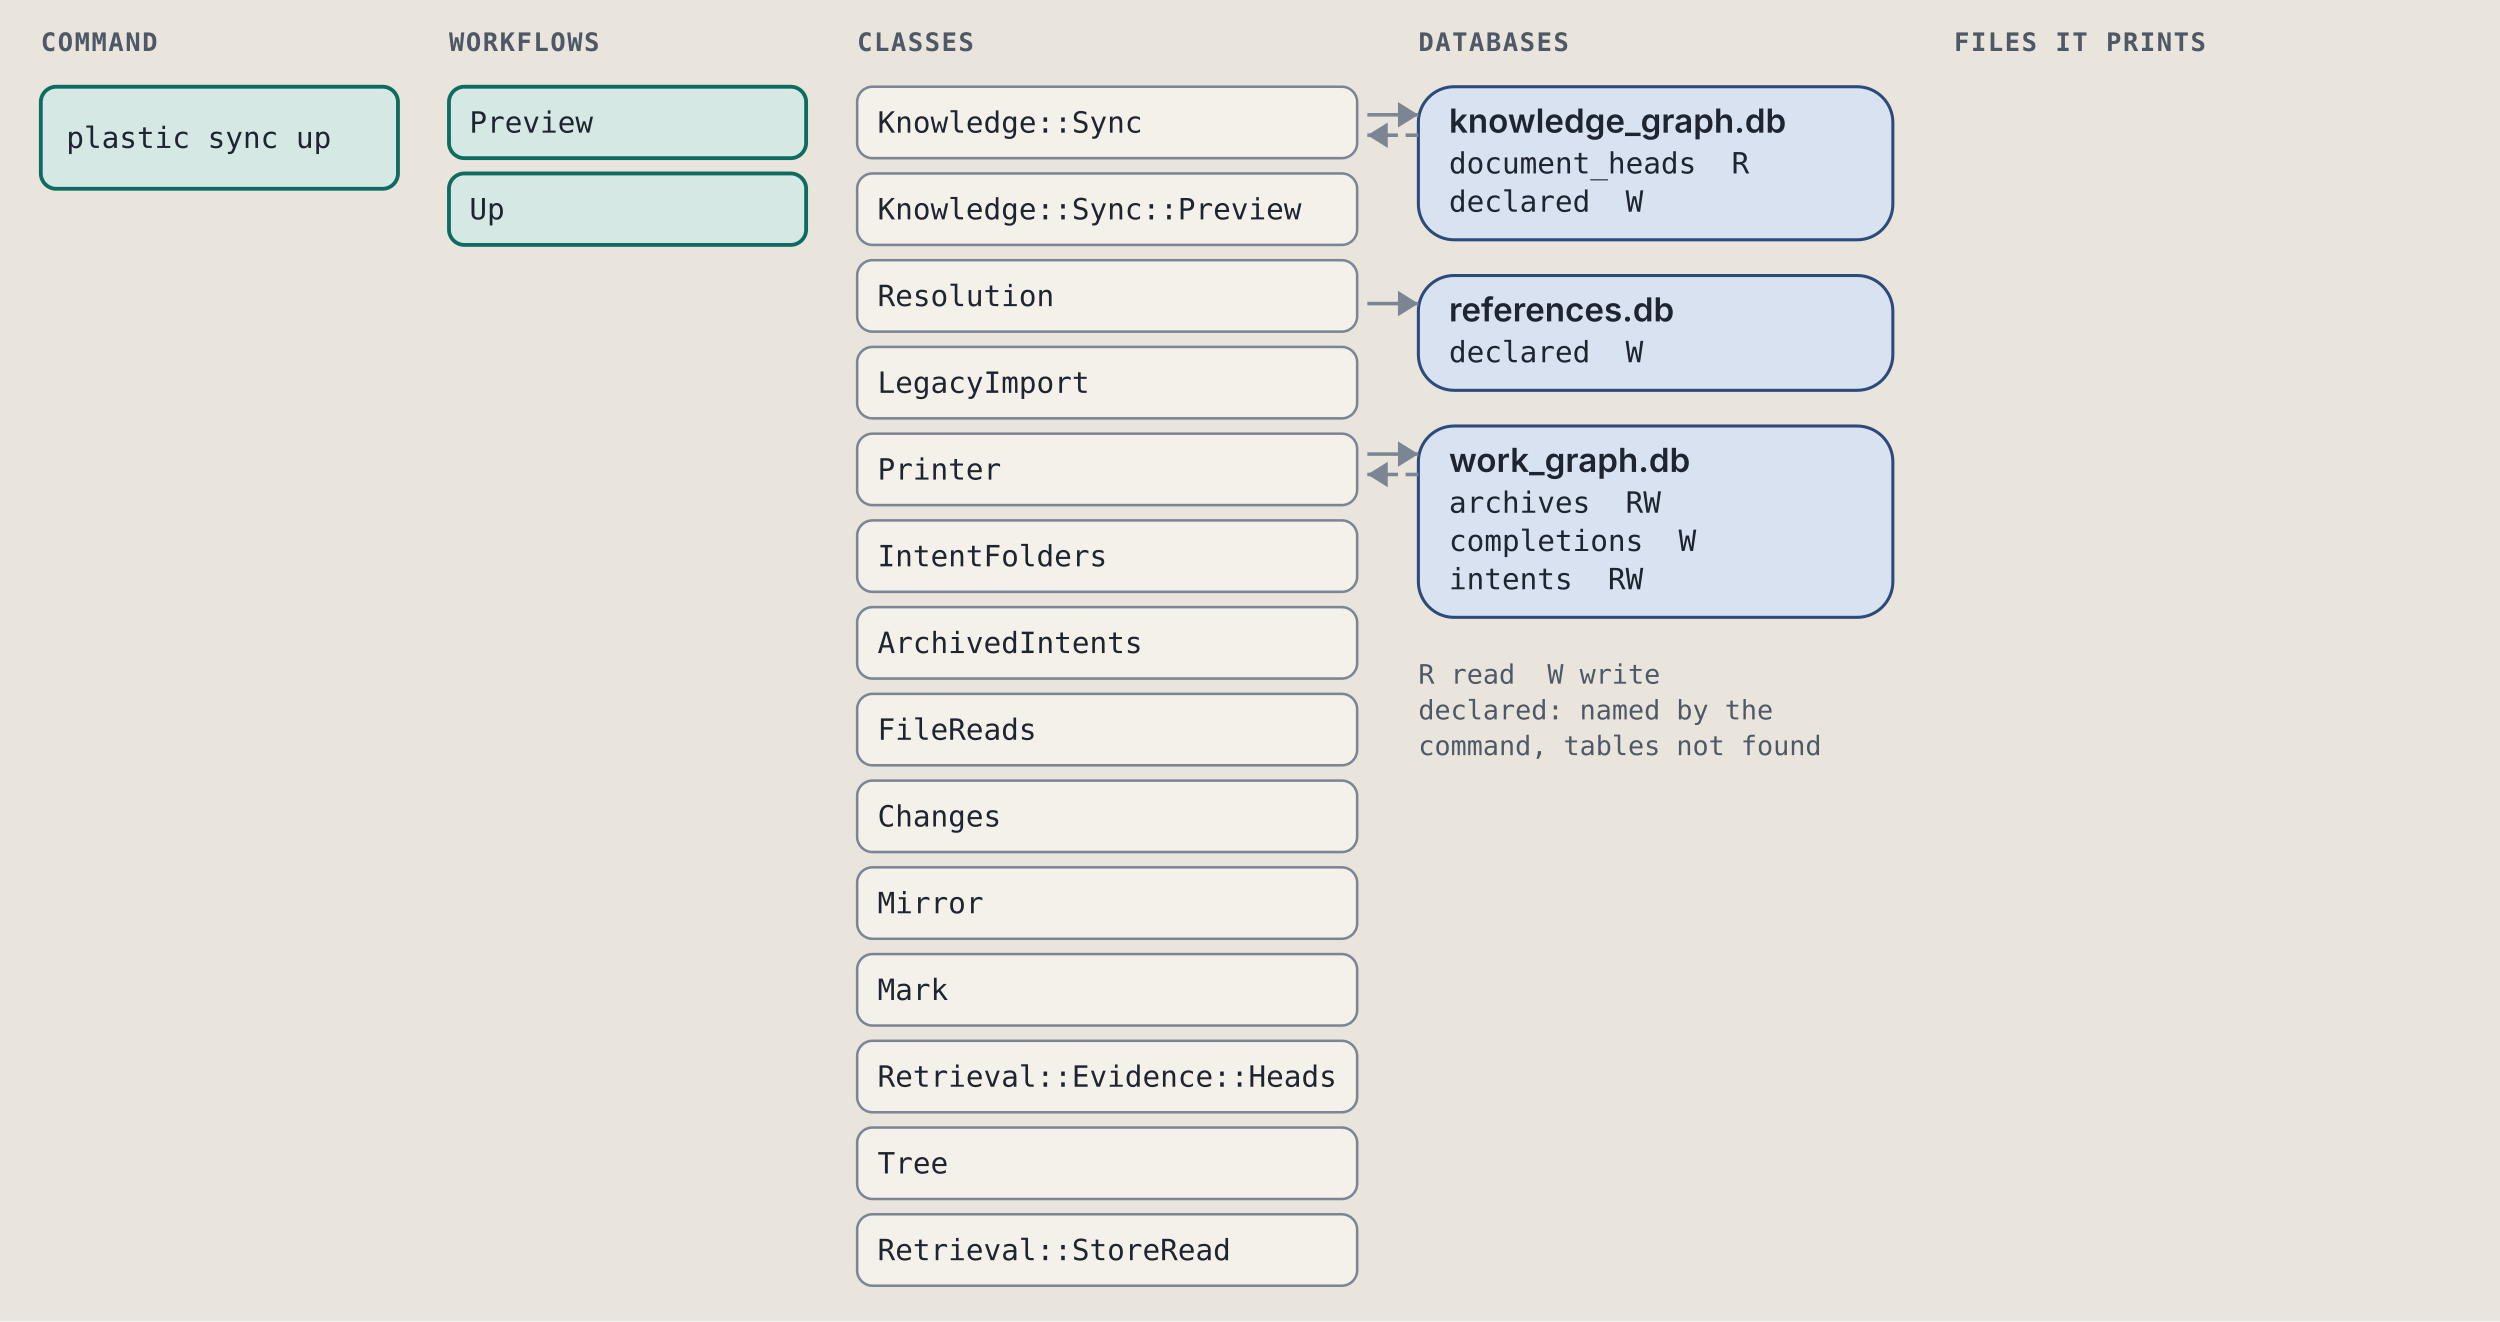
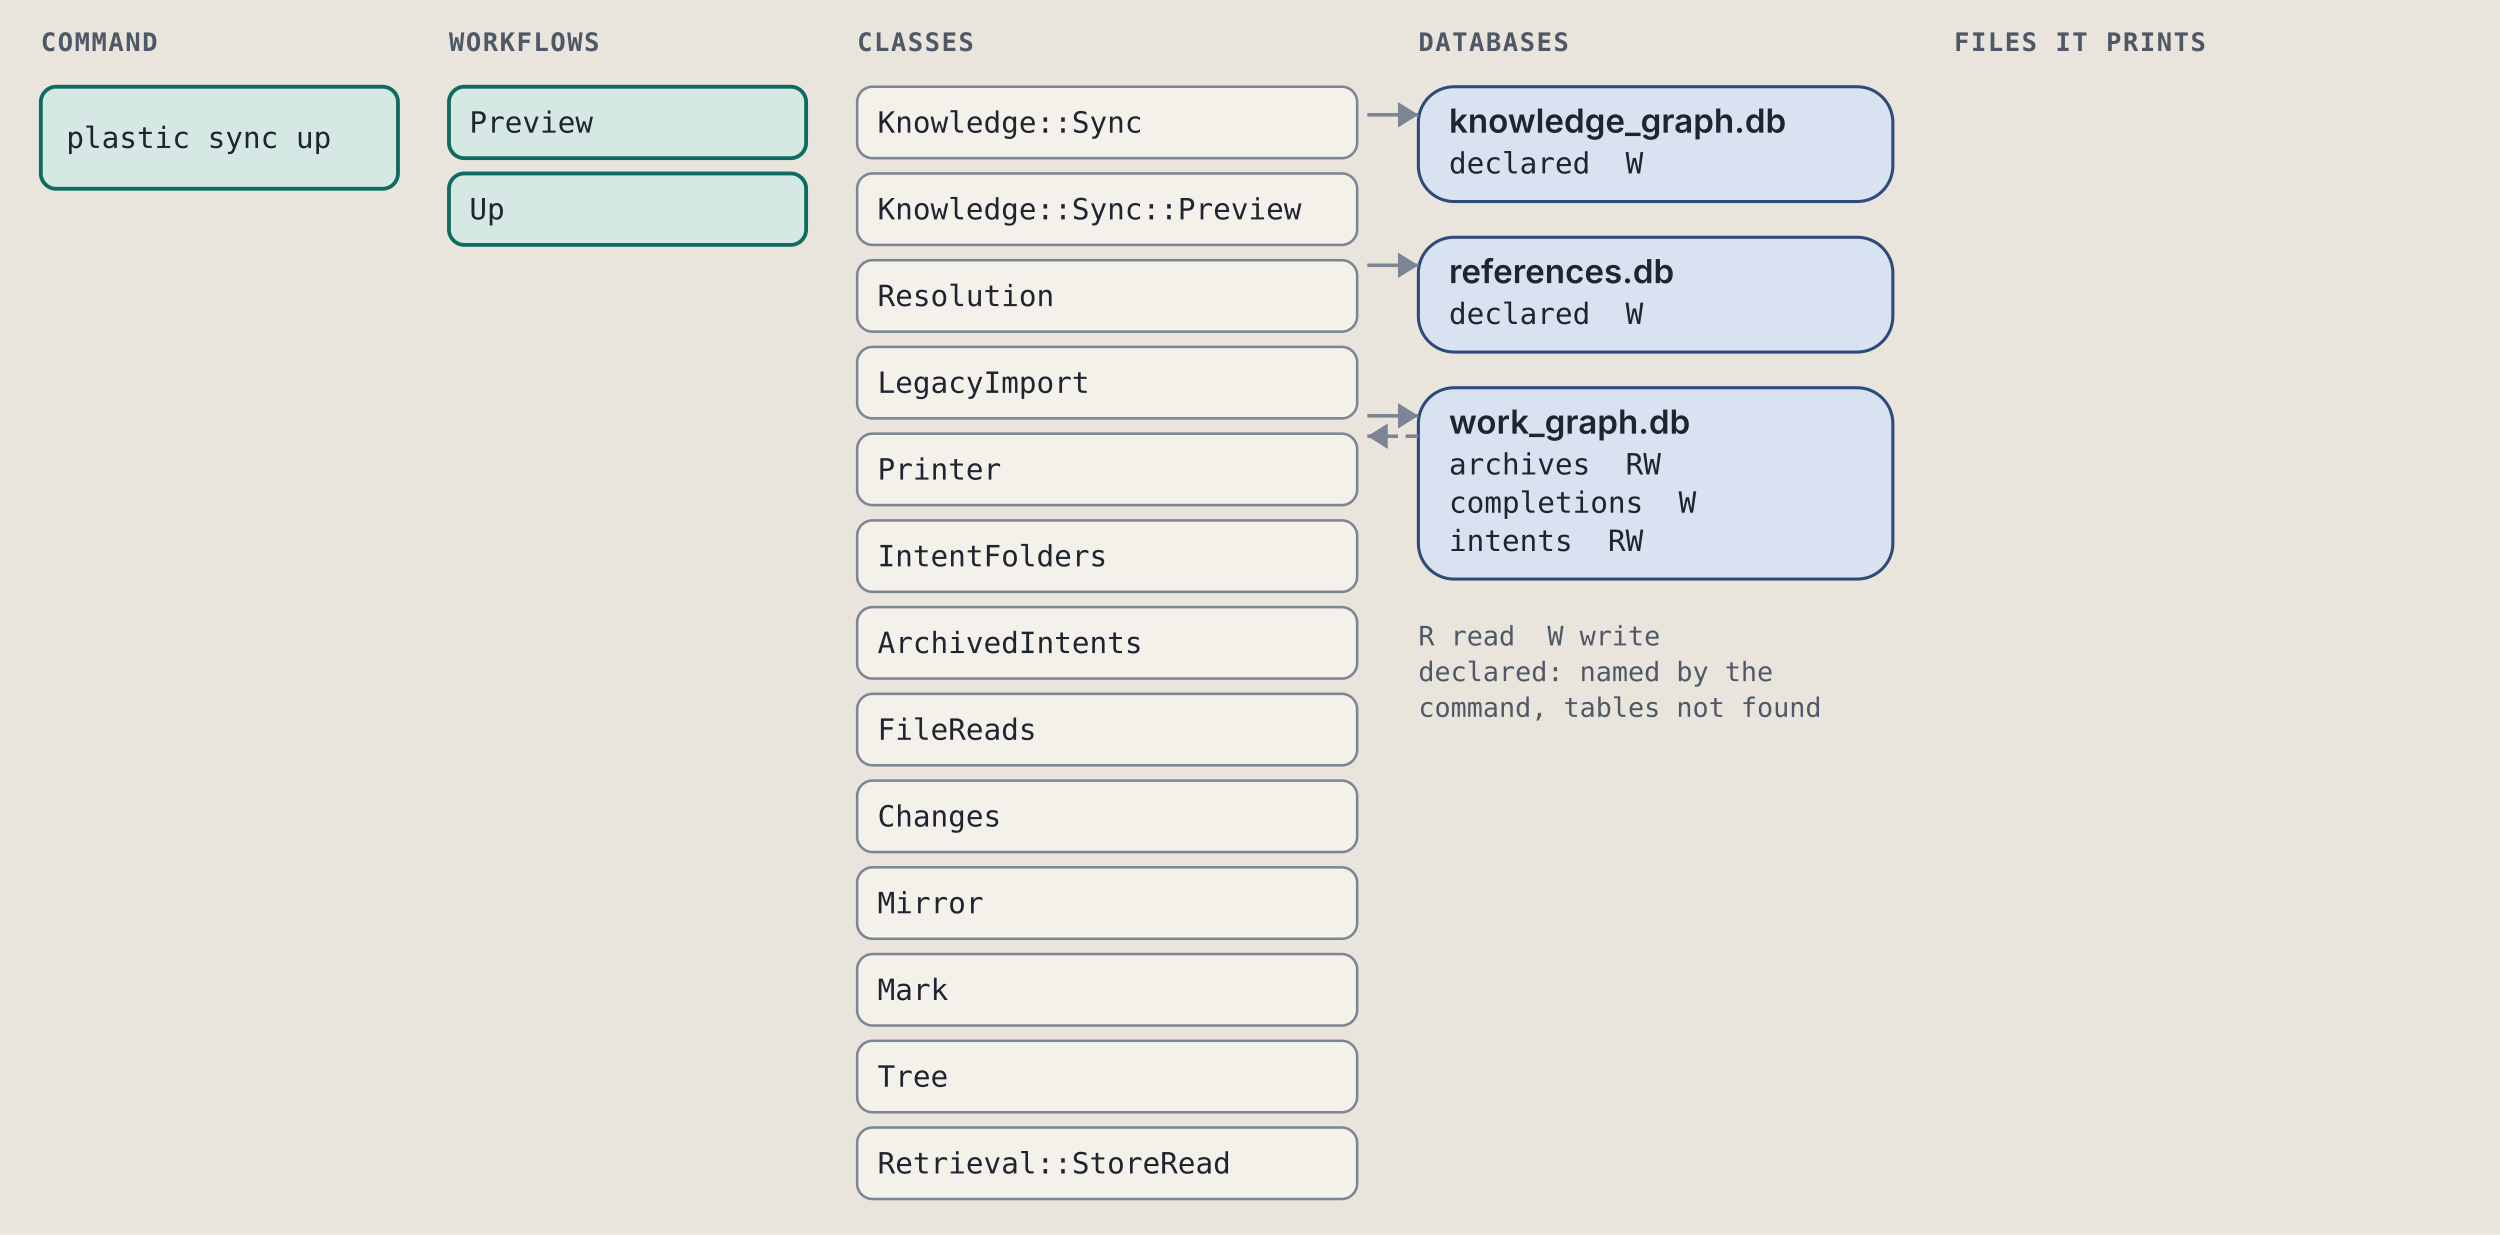
- <svg xmlns="http://www.w3.org/2000/svg" viewBox="0 0 980 518" width="980" height="518" role="img" xml:space="preserve">
+ <svg xmlns="http://www.w3.org/2000/svg" viewBox="0 0 980 484" width="980" height="484" role="img" xml:space="preserve">
  <style>.ground { fill: #e9e5dc; }
.card { fill: #f4f1ea; stroke: #7c8594; stroke-width: 1; }
.lane-code { fill: #d5e8e3; stroke: #0d6b61; stroke-width: 1.5; }
.lane-agent { fill: #f1e2c7; stroke: #9a5508; stroke-width: 1.5; }
.stop-refusal { fill: #e4dcf5; stroke: #5b35b0; stroke-width: 1.2; }
.stop-failure { fill: #f4d9d4; stroke: #a8261b; stroke-width: 1.2; }
.end { fill: #d9e2f0; stroke: #2c4a7a; stroke-width: 1.2; }
.wire { fill: none; stroke: #7c8594; stroke-width: 1.4; }
.wire-read { fill: none; stroke: #7c8594; stroke-width: 1.4; stroke-dasharray: 5 3; }
.wire-refusal { fill: none; stroke: #5b35b0; stroke-width: 1.2; stroke-dasharray: 4 3; }
.wire-failure { fill: none; stroke: #a8261b; stroke-width: 1.2; stroke-dasharray: 4 3; }
.head { fill: #7c8594; }
.t { fill: #1f2530; font: 12px "IBM Plex Sans", system-ui, -apple-system, "Segoe UI", sans-serif; }
.tb { fill: #1f2530; font: 600 13px "IBM Plex Sans", system-ui, -apple-system, "Segoe UI", sans-serif; }
.tm { fill: #1f2530; font: 11.5px "IBM Plex Mono", ui-monospace, Menlo, Consolas, monospace; }
.tag { font: 600 10px "IBM Plex Mono", ui-monospace, Menlo, Consolas, monospace; letter-spacing: .06em; }
.tag-code { fill: #0d6b61; } .tag-agent { fill: #9a5508; } .tag-refusal { fill: #5b35b0; }
.tag-failure { fill: #a8261b; } .tag-end { fill: #2c4a7a; } .tag-muted { fill: #4f5866; }
.tm.tag-muted { font-size: 10.5px; }
.db { fill: #d9e2f0; stroke: #2c4a7a; stroke-width: 1.2; }
.codebox { fill: #f4f1ea; stroke: #7c8594; stroke-width: 1; }
.cx { fill: #1f2530; font: 12px "IBM Plex Mono", ui-monospace, Menlo, Consolas, monospace; white-space: pre; }
.cx-n { fill: #4f5866; font: 11px "IBM Plex Mono", ui-monospace, Menlo, Consolas, monospace; }
.cx-k { fill: #5b35b0; } .cx-s { fill: #9a5508; } .cx-y { fill: #0d6b61; }
.cx-w { fill: #2c4a7a; font-weight: 600; } .cx-t { fill: #a8261b; } .cx-c { fill: #4f5866; font-style: italic; }
.badge { fill: #2c4a7a; } .badge-t { fill: #e9e5dc; font: 600 11px "IBM Plex Mono", ui-monospace, Menlo, Consolas, monospace; }
.bracket { fill: none; stroke: #2c4a7a; stroke-width: 1.4; }
.term { fill: #16191e; stroke: #7c8594; stroke-width: 1; }
.term-t { fill: #e6e2d8; font: 12px "IBM Plex Mono", ui-monospace, Menlo, Consolas, monospace; }
.term-p { fill: #8fd18f; font: 12px "IBM Plex Mono", ui-monospace, Menlo, Consolas, monospace; }
.term-m { fill: #a3abb6; font: 12px "IBM Plex Mono", ui-monospace, Menlo, Consolas, monospace; }
.big { font: 700 36px "IBM Plex Mono", ui-monospace, Menlo, Consolas, monospace; }

@media (prefers-color-scheme: dark) {
.ground { fill: #171a1f; }
.card { fill: #20242b; stroke: #8a93a2; stroke-width: 1; }
.lane-code { fill: #173a36; stroke: #5cc4b4; stroke-width: 1.5; }
.lane-agent { fill: #3d2e17; stroke: #e5a95a; stroke-width: 1.5; }
.stop-refusal { fill: #2d2445; stroke: #b59cf2; stroke-width: 1.2; }
.stop-failure { fill: #45211e; stroke: #f2958a; stroke-width: 1.2; }
.end { fill: #1f2c42; stroke: #97b6e8; stroke-width: 1.2; }
.wire { fill: none; stroke: #8a93a2; stroke-width: 1.4; }
.wire-read { fill: none; stroke: #8a93a2; stroke-width: 1.4; stroke-dasharray: 5 3; }
.wire-refusal { fill: none; stroke: #b59cf2; stroke-width: 1.2; stroke-dasharray: 4 3; }
.wire-failure { fill: none; stroke: #f2958a; stroke-width: 1.2; stroke-dasharray: 4 3; }
.head { fill: #8a93a2; }
.t { fill: #e8e4da; font: 12px "IBM Plex Sans", system-ui, -apple-system, "Segoe UI", sans-serif; }
.tb { fill: #e8e4da; font: 600 13px "IBM Plex Sans", system-ui, -apple-system, "Segoe UI", sans-serif; }
.tm { fill: #e8e4da; font: 11.5px "IBM Plex Mono", ui-monospace, Menlo, Consolas, monospace; }
.tag { font: 600 10px "IBM Plex Mono", ui-monospace, Menlo, Consolas, monospace; letter-spacing: .06em; }
.tag-code { fill: #5cc4b4; } .tag-agent { fill: #e5a95a; } .tag-refusal { fill: #b59cf2; }
.tag-failure { fill: #f2958a; } .tag-end { fill: #97b6e8; } .tag-muted { fill: #b3b9c3; }
.tm.tag-muted { font-size: 10.5px; }
.db { fill: #1f2c42; stroke: #97b6e8; stroke-width: 1.2; }
.codebox { fill: #20242b; stroke: #8a93a2; stroke-width: 1; }
.cx { fill: #e8e4da; font: 12px "IBM Plex Mono", ui-monospace, Menlo, Consolas, monospace; white-space: pre; }
.cx-n { fill: #b3b9c3; font: 11px "IBM Plex Mono", ui-monospace, Menlo, Consolas, monospace; }
.cx-k { fill: #b59cf2; } .cx-s { fill: #e5a95a; } .cx-y { fill: #5cc4b4; }
.cx-w { fill: #97b6e8; font-weight: 600; } .cx-t { fill: #f2958a; } .cx-c { fill: #b3b9c3; font-style: italic; }
.badge { fill: #97b6e8; } .badge-t { fill: #171a1f; font: 600 11px "IBM Plex Mono", ui-monospace, Menlo, Consolas, monospace; }
.bracket { fill: none; stroke: #97b6e8; stroke-width: 1.4; }
.term { fill: #16191e; stroke: #8a93a2; stroke-width: 1; }
.term-t { fill: #e6e2d8; font: 12px "IBM Plex Mono", ui-monospace, Menlo, Consolas, monospace; }
.term-p { fill: #8fd18f; font: 12px "IBM Plex Mono", ui-monospace, Menlo, Consolas, monospace; }
.term-m { fill: #a3abb6; font: 12px "IBM Plex Mono", ui-monospace, Menlo, Consolas, monospace; }
.big { font: 700 36px "IBM Plex Mono", ui-monospace, Menlo, Consolas, monospace; }
}</style>
  <rect width="100%" height="100%" class="ground" />
  <text x="16" y="20" class="tag tag-muted" text-anchor="start">COMMAND</text>
  <text x="176" y="20" class="tag tag-muted" text-anchor="start">WORKFLOWS</text>
  <text x="336" y="20" class="tag tag-muted" text-anchor="start">CLASSES</text>
  <text x="556" y="20" class="tag tag-muted" text-anchor="start">DATABASES</text>
  <text x="766" y="20" class="tag tag-muted" text-anchor="start">FILES IT PRINTS</text>
  <rect x="16" y="34" width="140" height="40" rx="6" class="lane-code" />
  <text x="26" y="58" class="tm" text-anchor="start">plastic sync up</text>
  <rect x="176" y="34" width="140" height="28" rx="6" class="lane-code" />
  <text x="184" y="52" class="tm" text-anchor="start">Preview</text>
  <rect x="176" y="68" width="140" height="28" rx="6" class="lane-code" />
  <text x="184" y="86" class="tm" text-anchor="start">Up</text>
  <rect x="336" y="34" width="196" height="28" rx="6" class="card" />
  <text x="344" y="52" class="tm" text-anchor="start">Knowledge::Sync</text>
  <rect x="336" y="68" width="196" height="28" rx="6" class="card" />
  <text x="344" y="86" class="tm" text-anchor="start">Knowledge::Sync::Preview</text>
  <rect x="336" y="102" width="196" height="28" rx="6" class="card" />
  <text x="344" y="120" class="tm" text-anchor="start">Resolution</text>
  <rect x="336" y="136" width="196" height="28" rx="6" class="card" />
  <text x="344" y="154" class="tm" text-anchor="start">LegacyImport</text>
  <rect x="336" y="170" width="196" height="28" rx="6" class="card" />
  <text x="344" y="188" class="tm" text-anchor="start">Printer</text>
  <rect x="336" y="204" width="196" height="28" rx="6" class="card" />
  <text x="344" y="222" class="tm" text-anchor="start">IntentFolders</text>
  <rect x="336" y="238" width="196" height="28" rx="6" class="card" />
  <text x="344" y="256" class="tm" text-anchor="start">ArchivedIntents</text>
  <rect x="336" y="272" width="196" height="28" rx="6" class="card" />
  <text x="344" y="290" class="tm" text-anchor="start">FileReads</text>
  <rect x="336" y="306" width="196" height="28" rx="6" class="card" />
  <text x="344" y="324" class="tm" text-anchor="start">Changes</text>
  <rect x="336" y="340" width="196" height="28" rx="6" class="card" />
  <text x="344" y="358" class="tm" text-anchor="start">Mirror</text>
  <rect x="336" y="374" width="196" height="28" rx="6" class="card" />
  <text x="344" y="392" class="tm" text-anchor="start">Mark</text>
  <rect x="336" y="408" width="196" height="28" rx="6" class="card" />
-   <text x="344" y="426" class="tm" text-anchor="start">Retrieval::Evidence::Heads</text>
+   <text x="344" y="426" class="tm" text-anchor="start">Tree</text>
  <rect x="336" y="442" width="196" height="28" rx="6" class="card" />
-   <text x="344" y="460" class="tm" text-anchor="start">Tree</text>
-   <rect x="336" y="476" width="196" height="28" rx="6" class="card" />
-   <text x="344" y="494" class="tm" text-anchor="start">Retrieval::StoreRead</text>
-   <rect x="556" y="34" width="186" height="60" rx="14" class="db" />
+   <text x="344" y="460" class="tm" text-anchor="start">Retrieval::StoreRead</text>
+   <rect x="556" y="34" width="186" height="45" rx="14" class="db" />
  <text x="568" y="52" class="tb" text-anchor="start">knowledge_graph.db</text>
-   <text x="568" y="68" class="tm" text-anchor="start">document_heads  R</text>
-   <text x="568" y="83" class="tm" text-anchor="start">declared  W</text>
+   <text x="568" y="68" class="tm" text-anchor="start">declared  W</text>
  <path d="M 536 45 L 556 45" class="wire" />
  <path d="M 548 40 L 556 45 L 548 50 Z" class="head" />
-   <path d="M 556 53 L 536 53" class="wire-read" />
-   <path d="M 544 48 L 536 53 L 544 58 Z" class="head" />
-   <rect x="556" y="108" width="186" height="45" rx="14" class="db" />
-   <text x="568" y="126" class="tb" text-anchor="start">references.db</text>
-   <text x="568" y="142" class="tm" text-anchor="start">declared  W</text>
-   <path d="M 536 119 L 556 119" class="wire" />
-   <path d="M 548 114 L 556 119 L 548 124 Z" class="head" />
-   <rect x="556" y="167" width="186" height="75" rx="14" class="db" />
-   <text x="568" y="185" class="tb" text-anchor="start">work_graph.db</text>
-   <text x="568" y="201" class="tm" text-anchor="start">archives  RW</text>
-   <text x="568" y="216" class="tm" text-anchor="start">completions  W</text>
-   <text x="568" y="231" class="tm" text-anchor="start">intents  RW</text>
-   <path d="M 536 178 L 556 178" class="wire" />
-   <path d="M 548 173 L 556 178 L 548 183 Z" class="head" />
-   <path d="M 556 186 L 536 186" class="wire-read" />
-   <path d="M 544 181 L 536 186 L 544 191 Z" class="head" />
-   <text x="556" y="268" class="tm tag-muted" text-anchor="start">R read  W write</text>
-   <text x="556" y="282" class="tm tag-muted" text-anchor="start">declared: named by the</text>
-   <text x="556" y="296" class="tm tag-muted" text-anchor="start">command, tables not found</text>
+   <rect x="556" y="93" width="186" height="45" rx="14" class="db" />
+   <text x="568" y="111" class="tb" text-anchor="start">references.db</text>
+   <text x="568" y="127" class="tm" text-anchor="start">declared  W</text>
+   <path d="M 536 104 L 556 104" class="wire" />
+   <path d="M 548 99 L 556 104 L 548 109 Z" class="head" />
+   <rect x="556" y="152" width="186" height="75" rx="14" class="db" />
+   <text x="568" y="170" class="tb" text-anchor="start">work_graph.db</text>
+   <text x="568" y="186" class="tm" text-anchor="start">archives  RW</text>
+   <text x="568" y="201" class="tm" text-anchor="start">completions  W</text>
+   <text x="568" y="216" class="tm" text-anchor="start">intents  RW</text>
+   <path d="M 536 163 L 556 163" class="wire" />
+   <path d="M 548 158 L 556 163 L 548 168 Z" class="head" />
+   <path d="M 556 171 L 536 171" class="wire-read" />
+   <path d="M 544 166 L 536 171 L 544 176 Z" class="head" />
+   <text x="556" y="253" class="tm tag-muted" text-anchor="start">R read  W write</text>
+   <text x="556" y="267" class="tm tag-muted" text-anchor="start">declared: named by the</text>
+   <text x="556" y="281" class="tm tag-muted" text-anchor="start">command, tables not found</text>
</svg>
